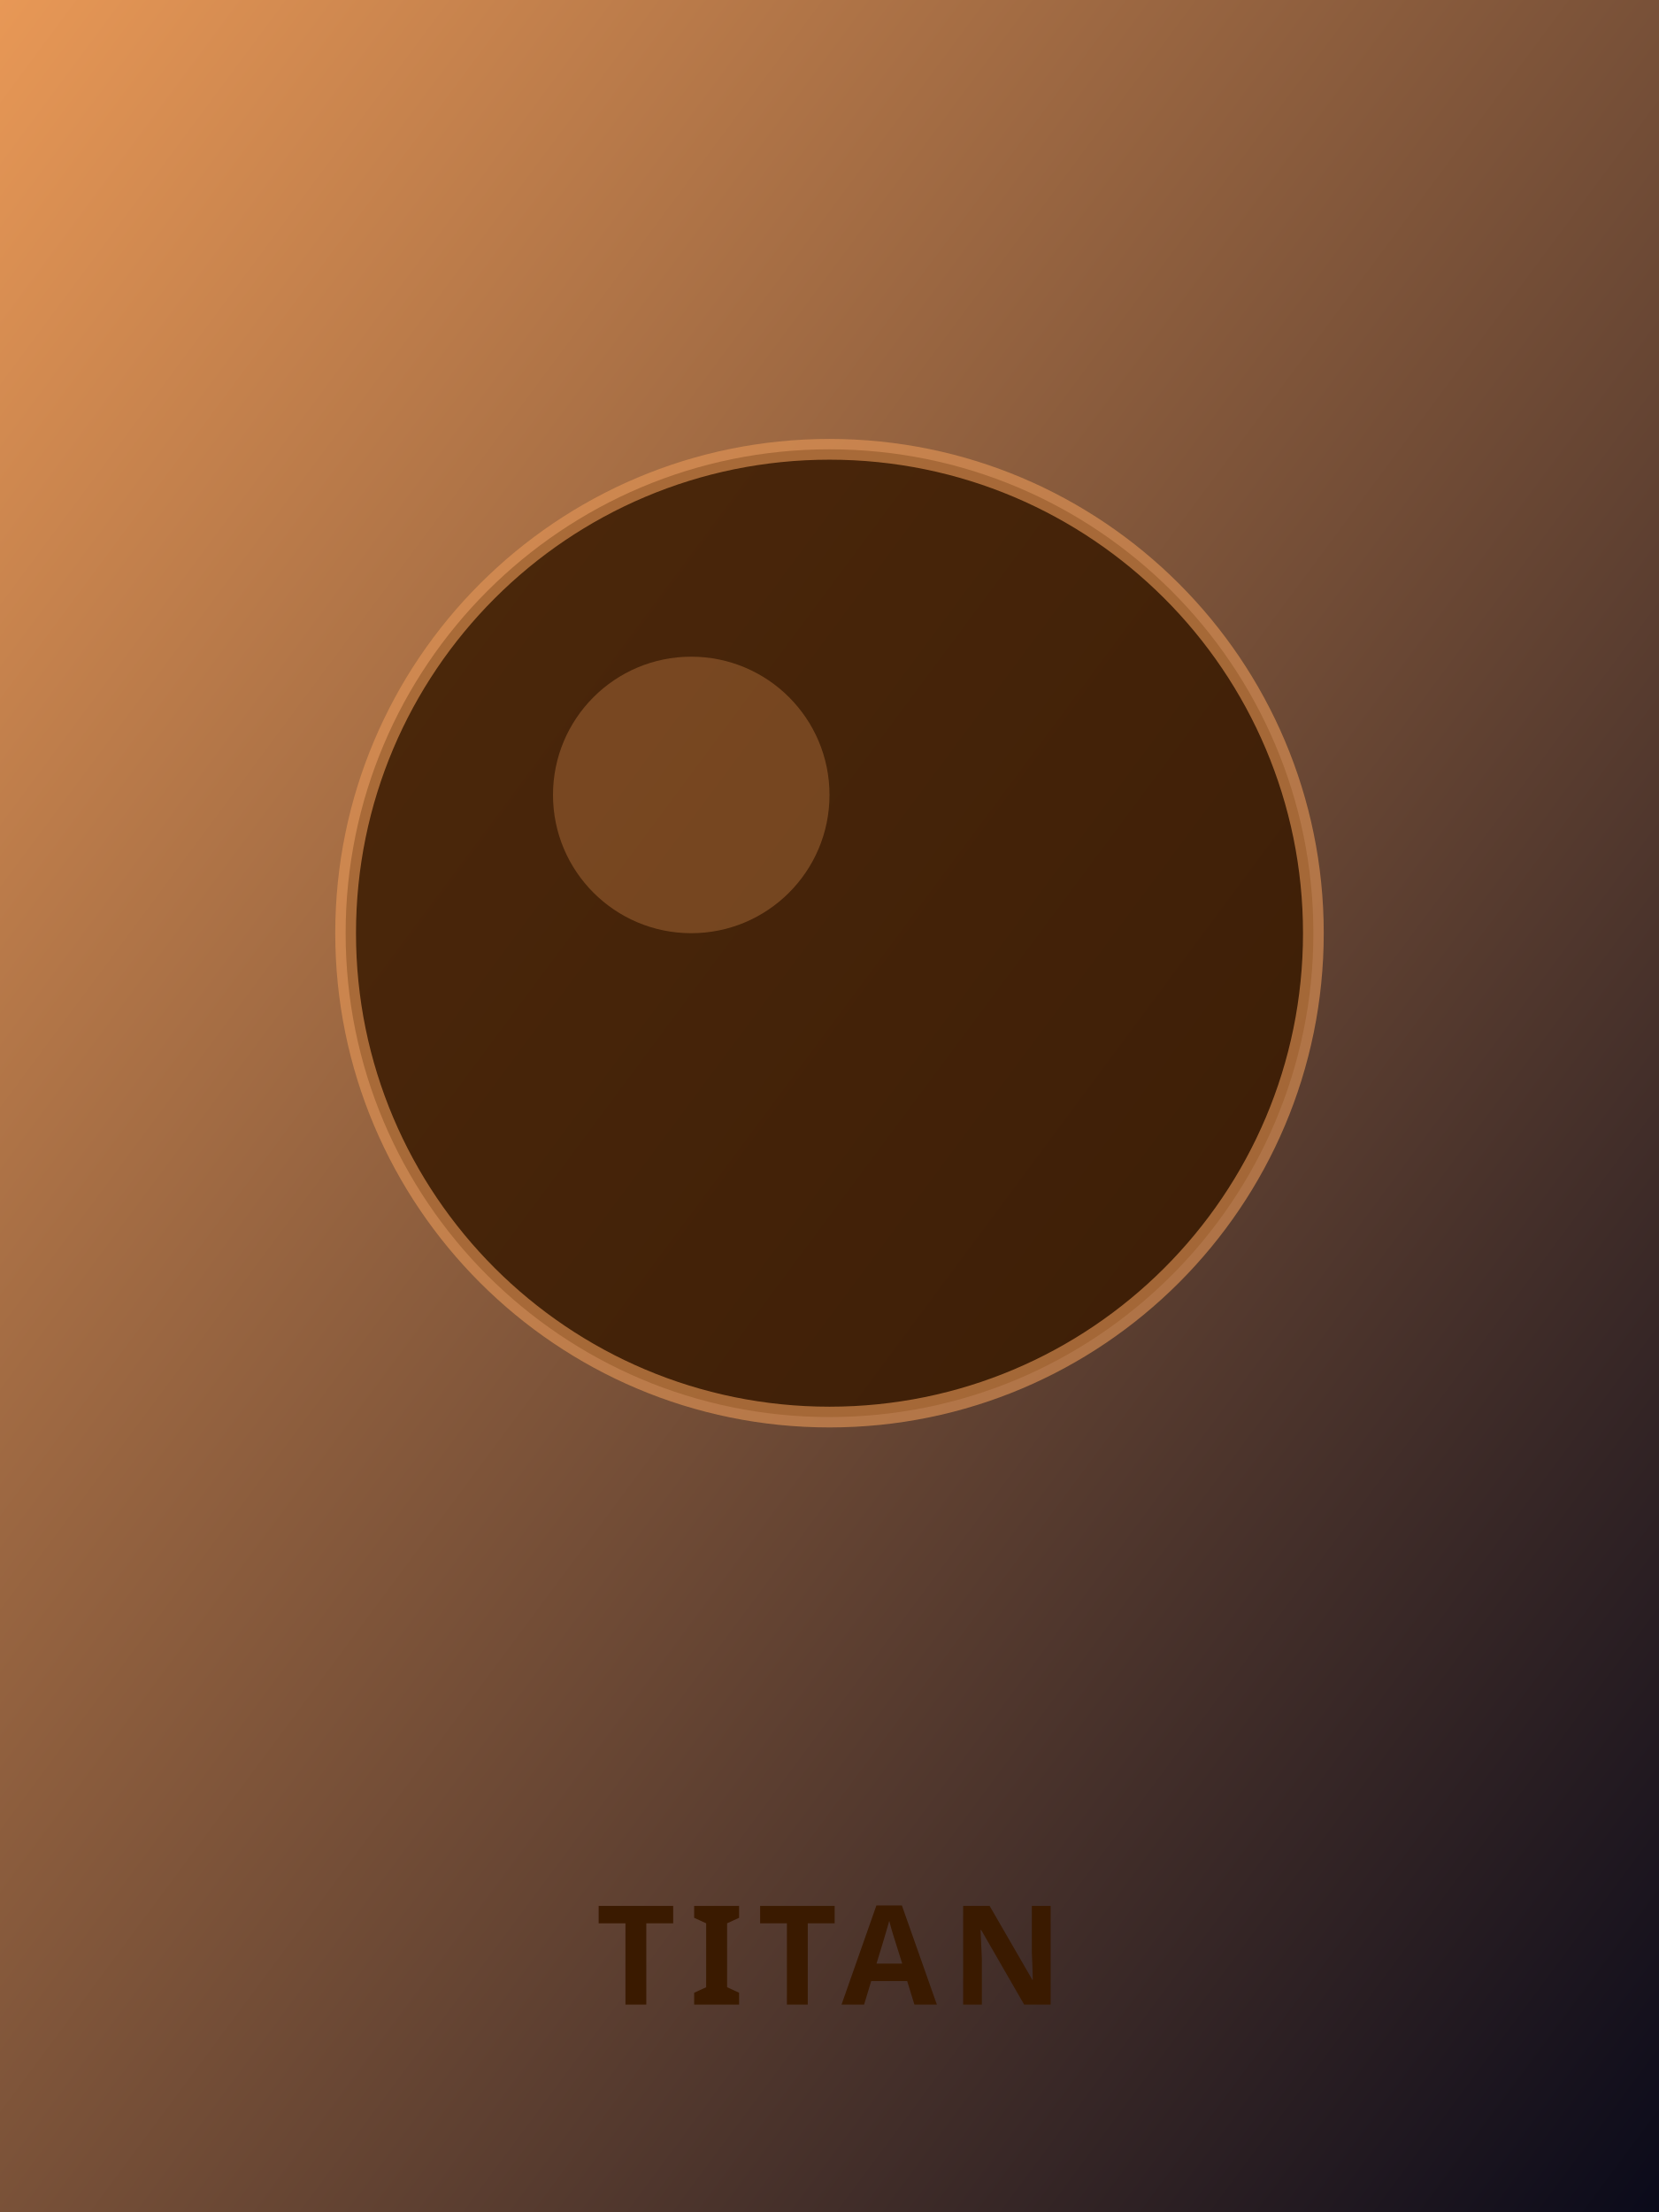
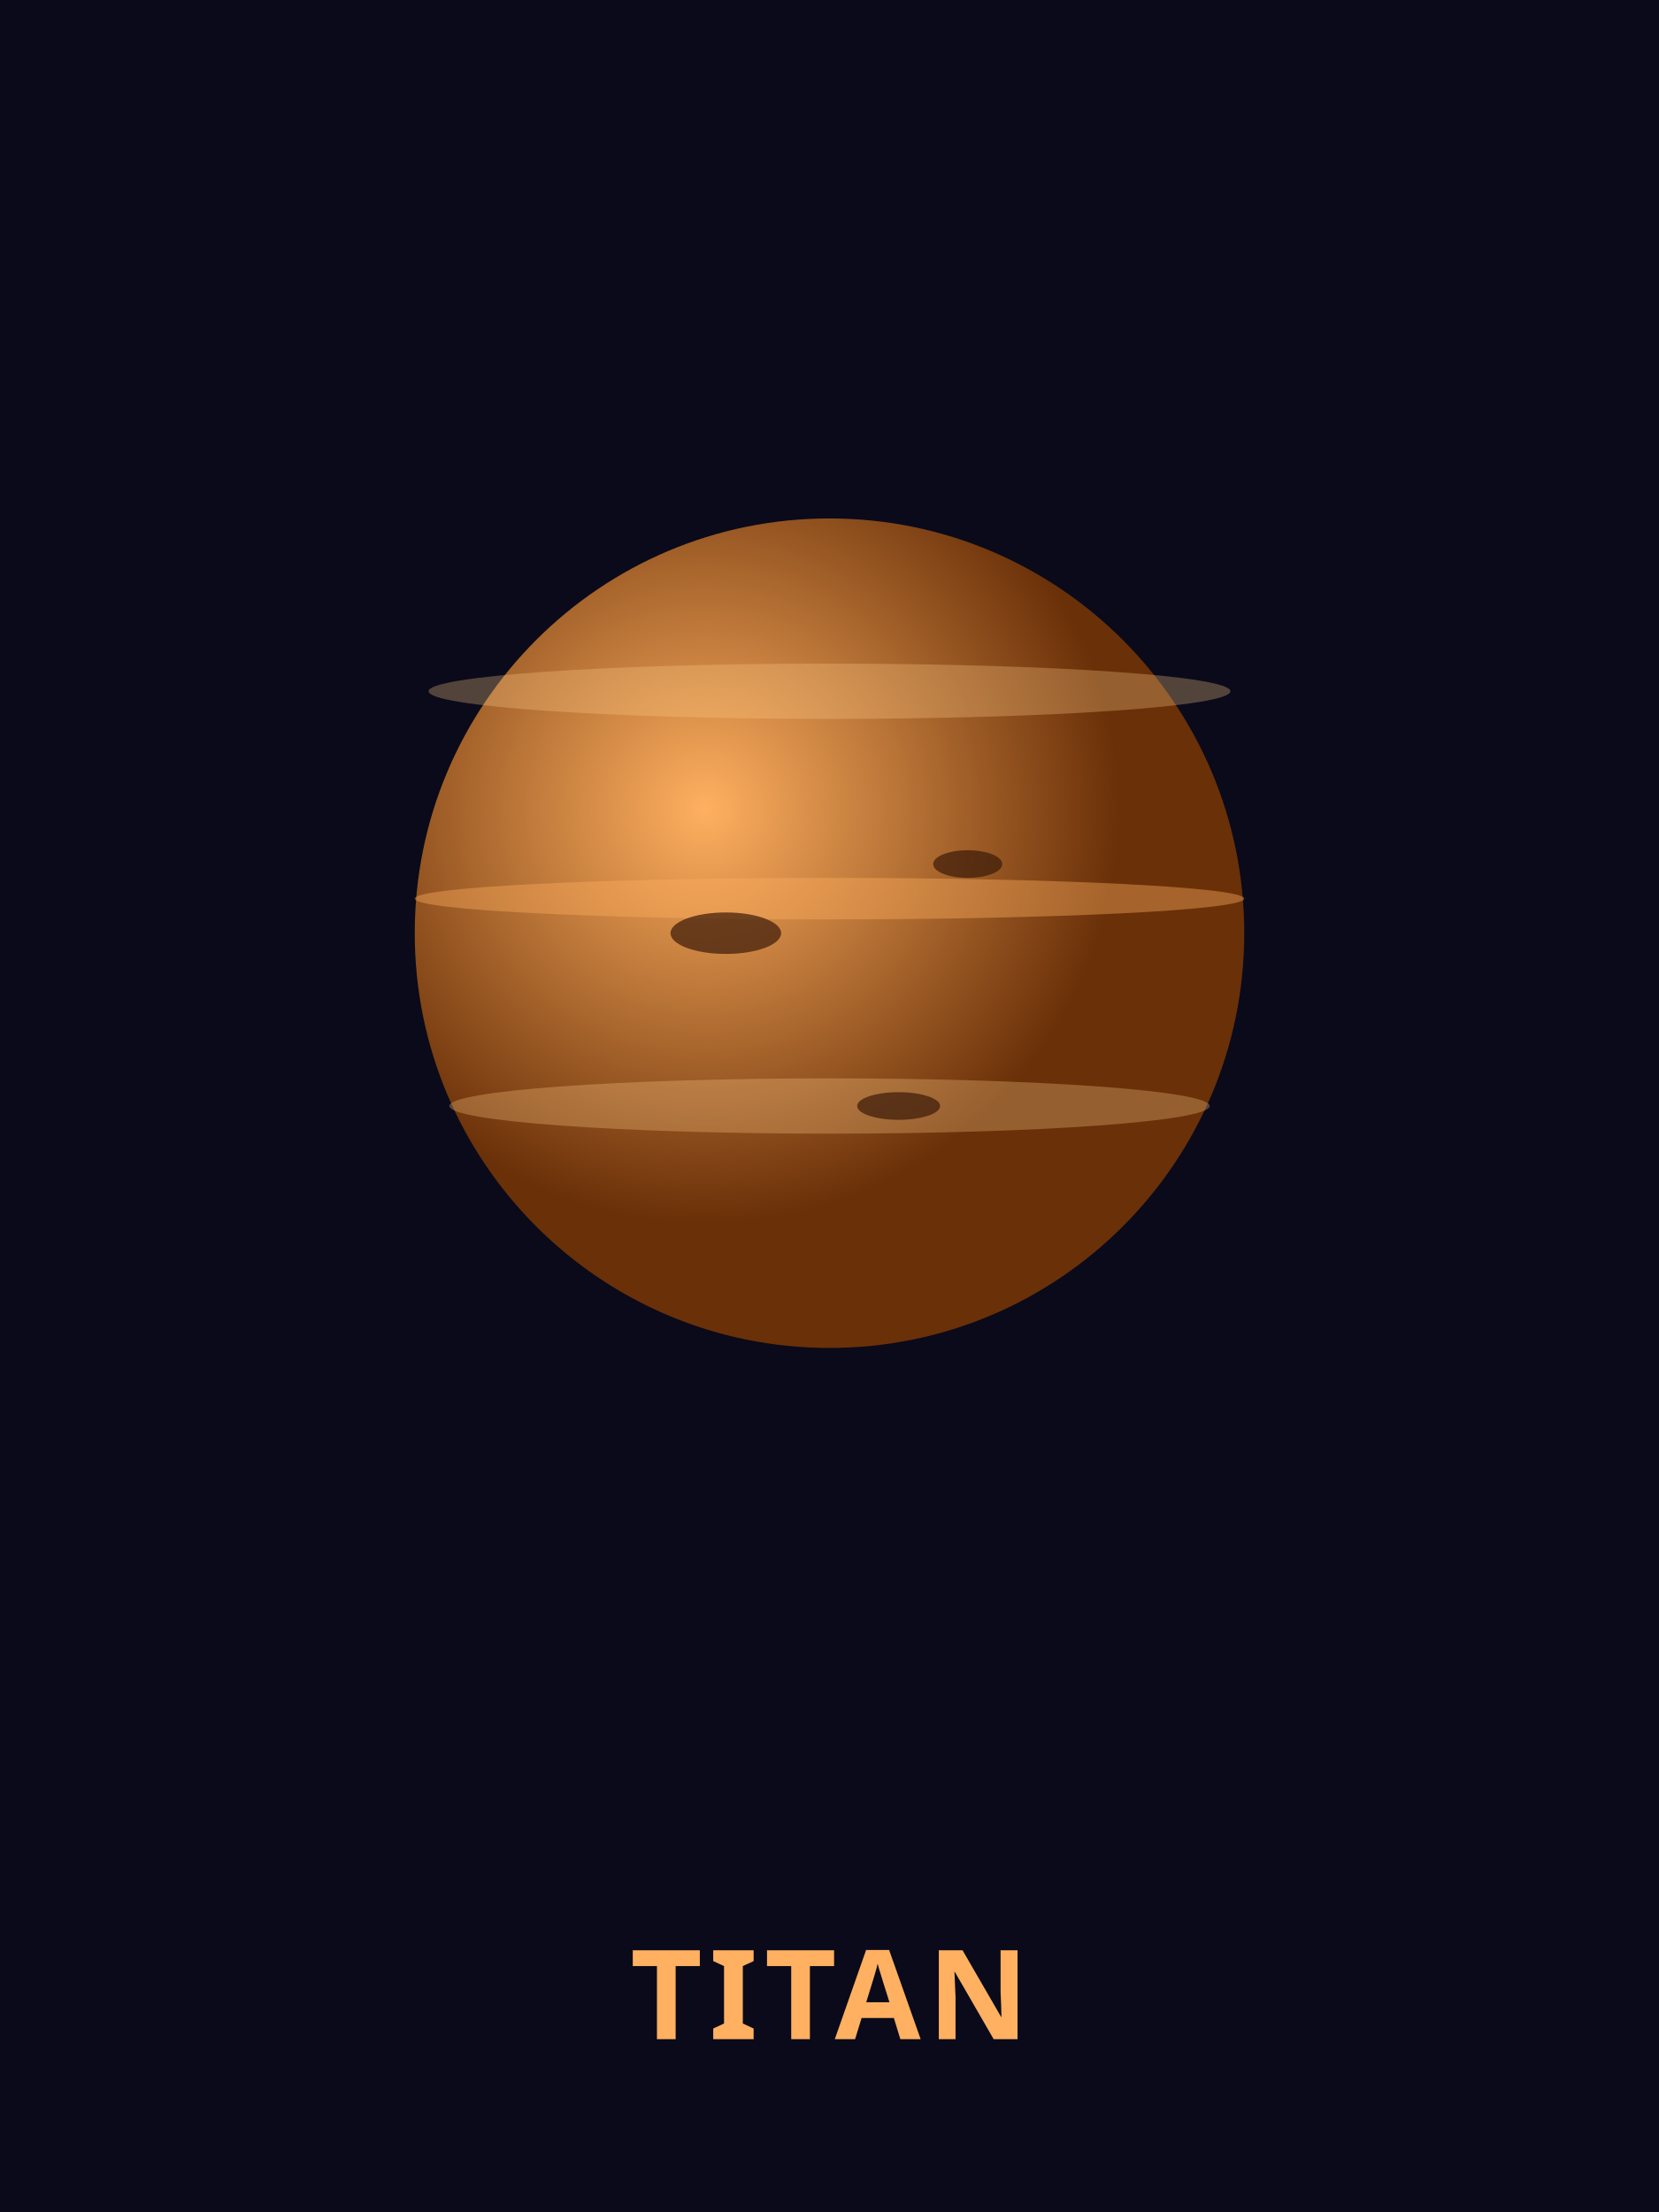
<svg xmlns="http://www.w3.org/2000/svg" viewBox="0 0 240 320">
  <defs>
-     <linearGradient id="g-planet_titan" x1="0" y1="0" x2="1" y2="1">
-       <stop offset="0%" stop-color="#E89856" />
-       <stop offset="100%" stop-color="#0A0A1A" />
-     </linearGradient>
+     <radialGradient id="ti-g" cx="35%" cy="35%">
+       <stop offset="0%" stop-color="#FFB060" />
+       <stop offset="100%" stop-color="#6A3008" />
+     </radialGradient>
  </defs>
-   <rect width="240" height="320" fill="url(#g-planet_titan)" />
-   <circle cx="120" cy="135" r="70" fill="#3A1A00" opacity="0.85" />
-   <circle cx="120" cy="135" r="70" fill="none" stroke="#E89856" stroke-width="3" opacity="0.6" />
-   <circle cx="100" cy="115" r="20" fill="#E89856" opacity="0.3" />
-   <text x="120" y="290" text-anchor="middle" fill="#3A1A00" font-size="20" font-weight="bold" font-family="sans-serif" letter-spacing="2">TITAN</text>
+   <rect width="240" height="320" fill="#0A0A1A" />
+   <circle cx="120" cy="135" r="60" fill="url(#ti-g)" />
+   <ellipse cx="120" cy="100" rx="58" ry="4" fill="#FFCC88" opacity="0.3" />
+   <ellipse cx="120" cy="130" rx="60" ry="3" fill="#FFB060" opacity="0.4" />
+   <ellipse cx="120" cy="160" rx="55" ry="4" fill="#FFCC88" opacity="0.3" />
+   <ellipse cx="105" cy="135" rx="8" ry="3" fill="#3A1A08" opacity="0.7" />
+   <ellipse cx="140" cy="125" rx="5" ry="2" fill="#3A1A08" opacity="0.7" />
+   <ellipse cx="130" cy="160" rx="6" ry="2" fill="#3A1A08" opacity="0.7" />
+   <text x="120" y="295" text-anchor="middle" fill="#FFB060" font-size="18" font-weight="bold" font-family="sans-serif" letter-spacing="1">TITAN</text>
</svg>
